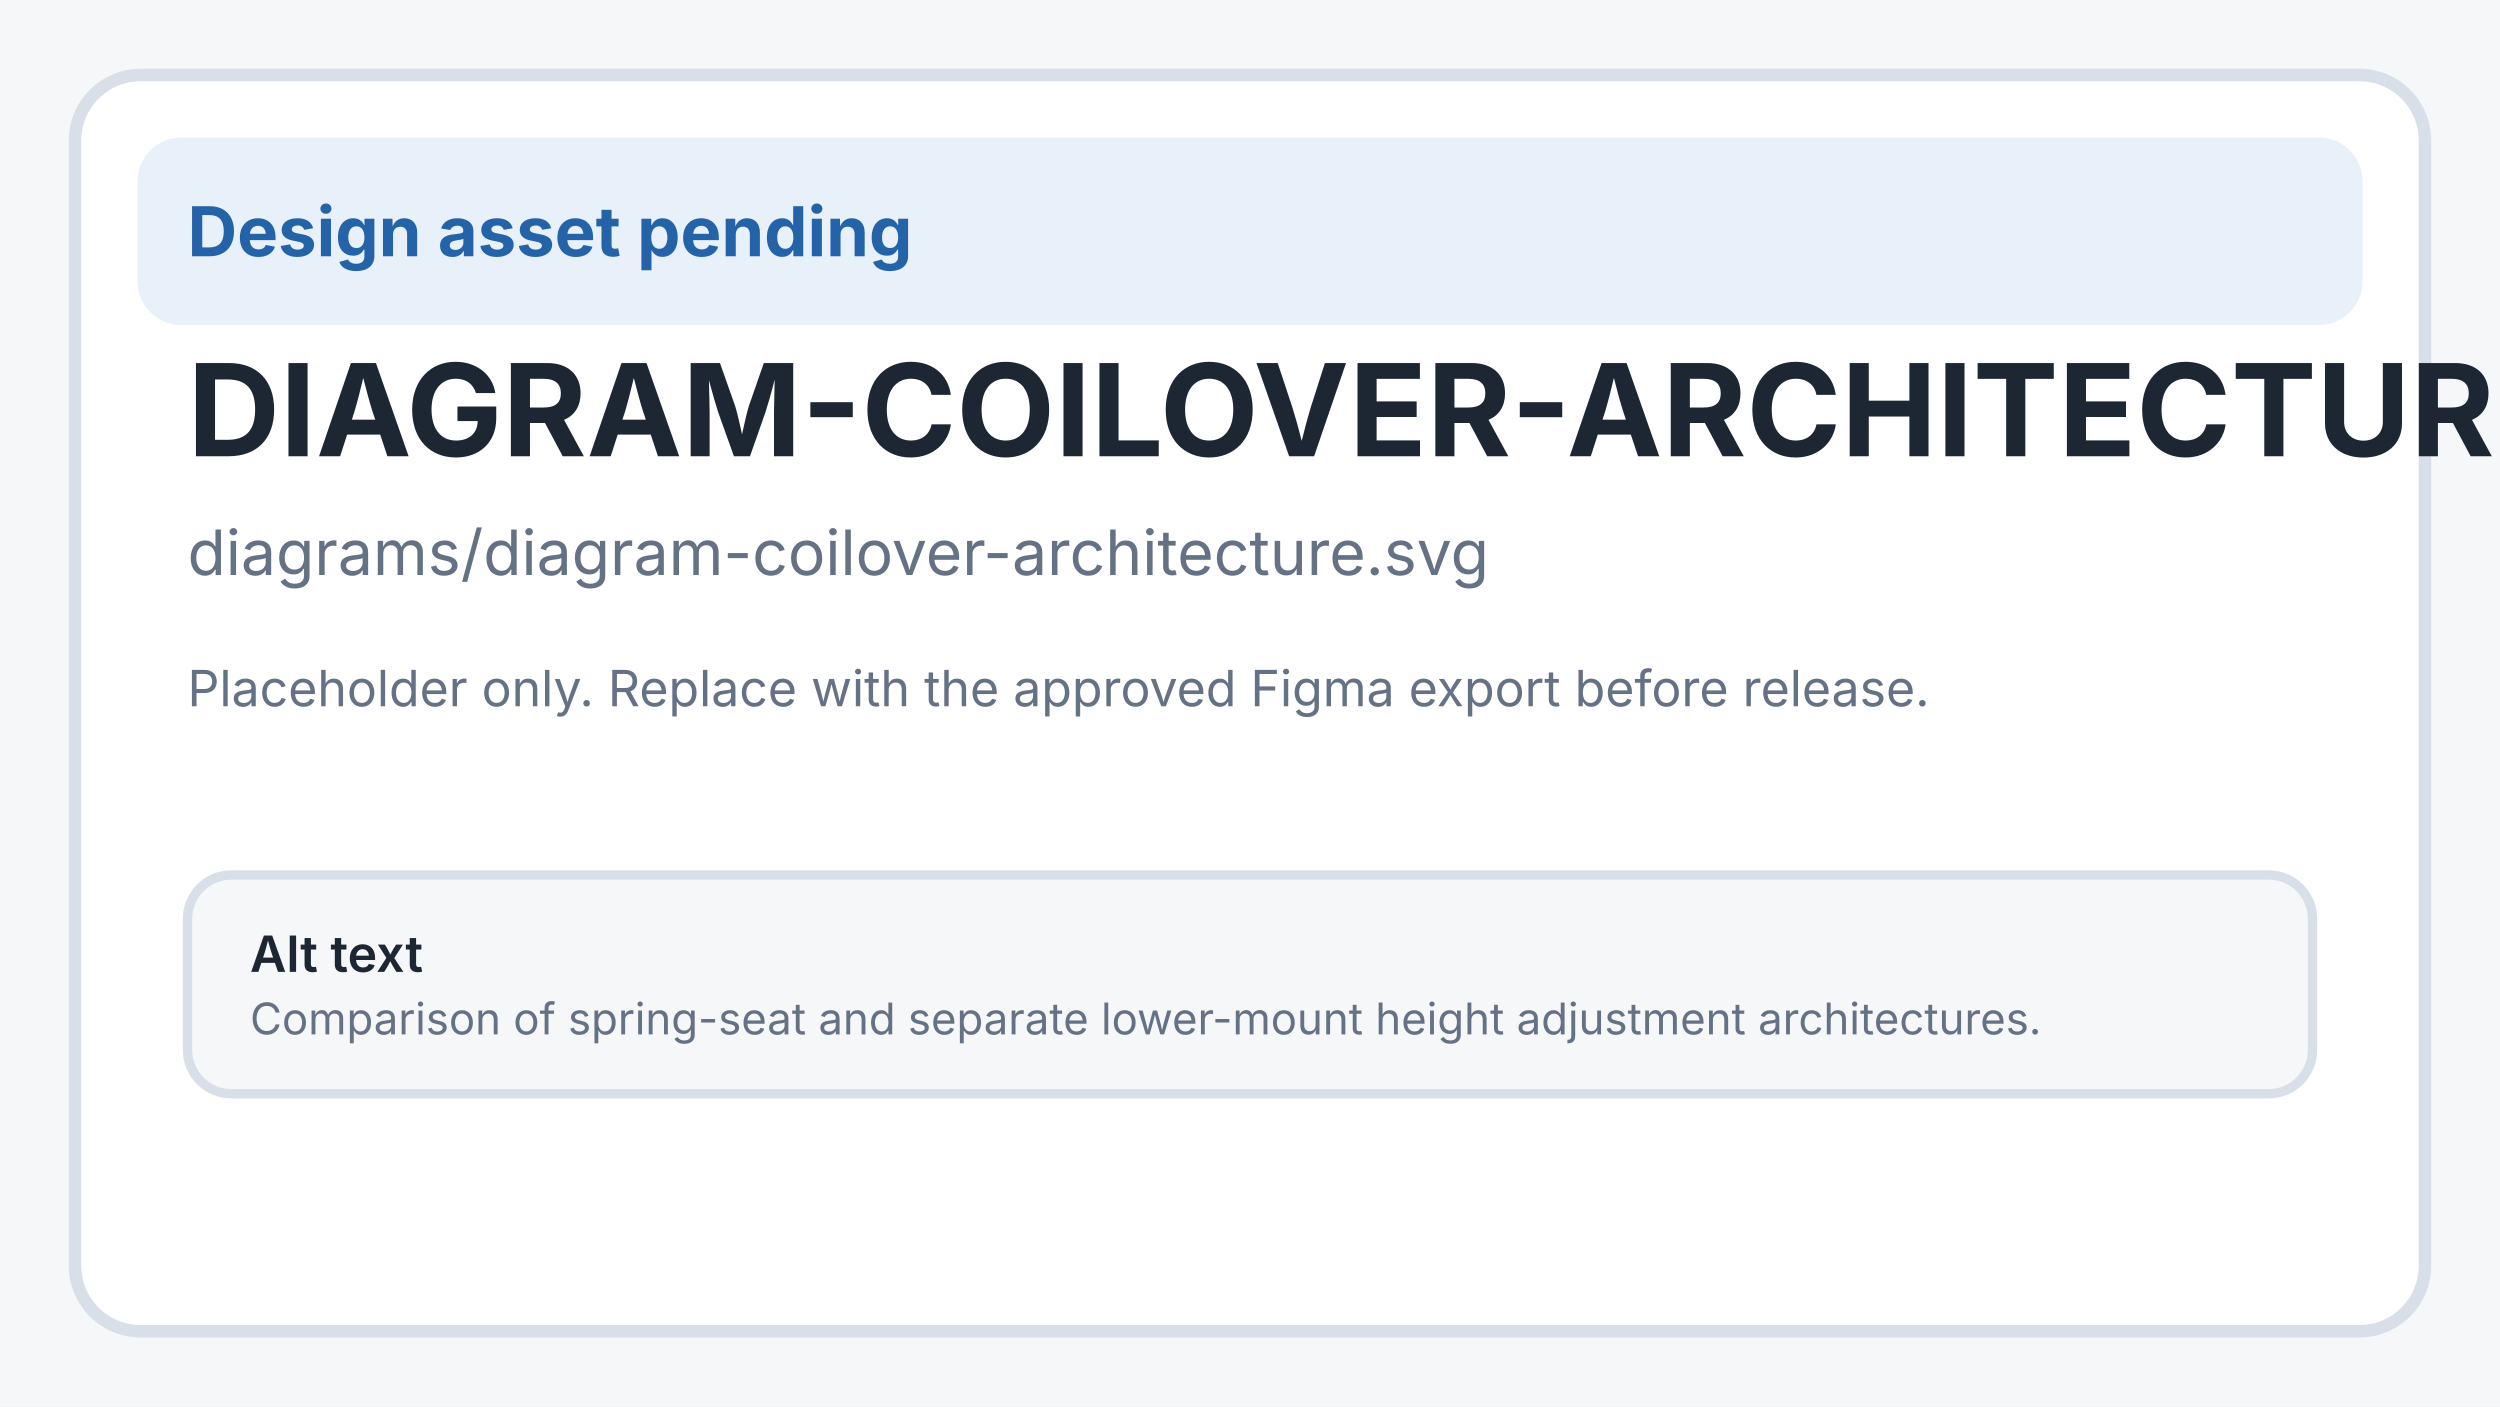
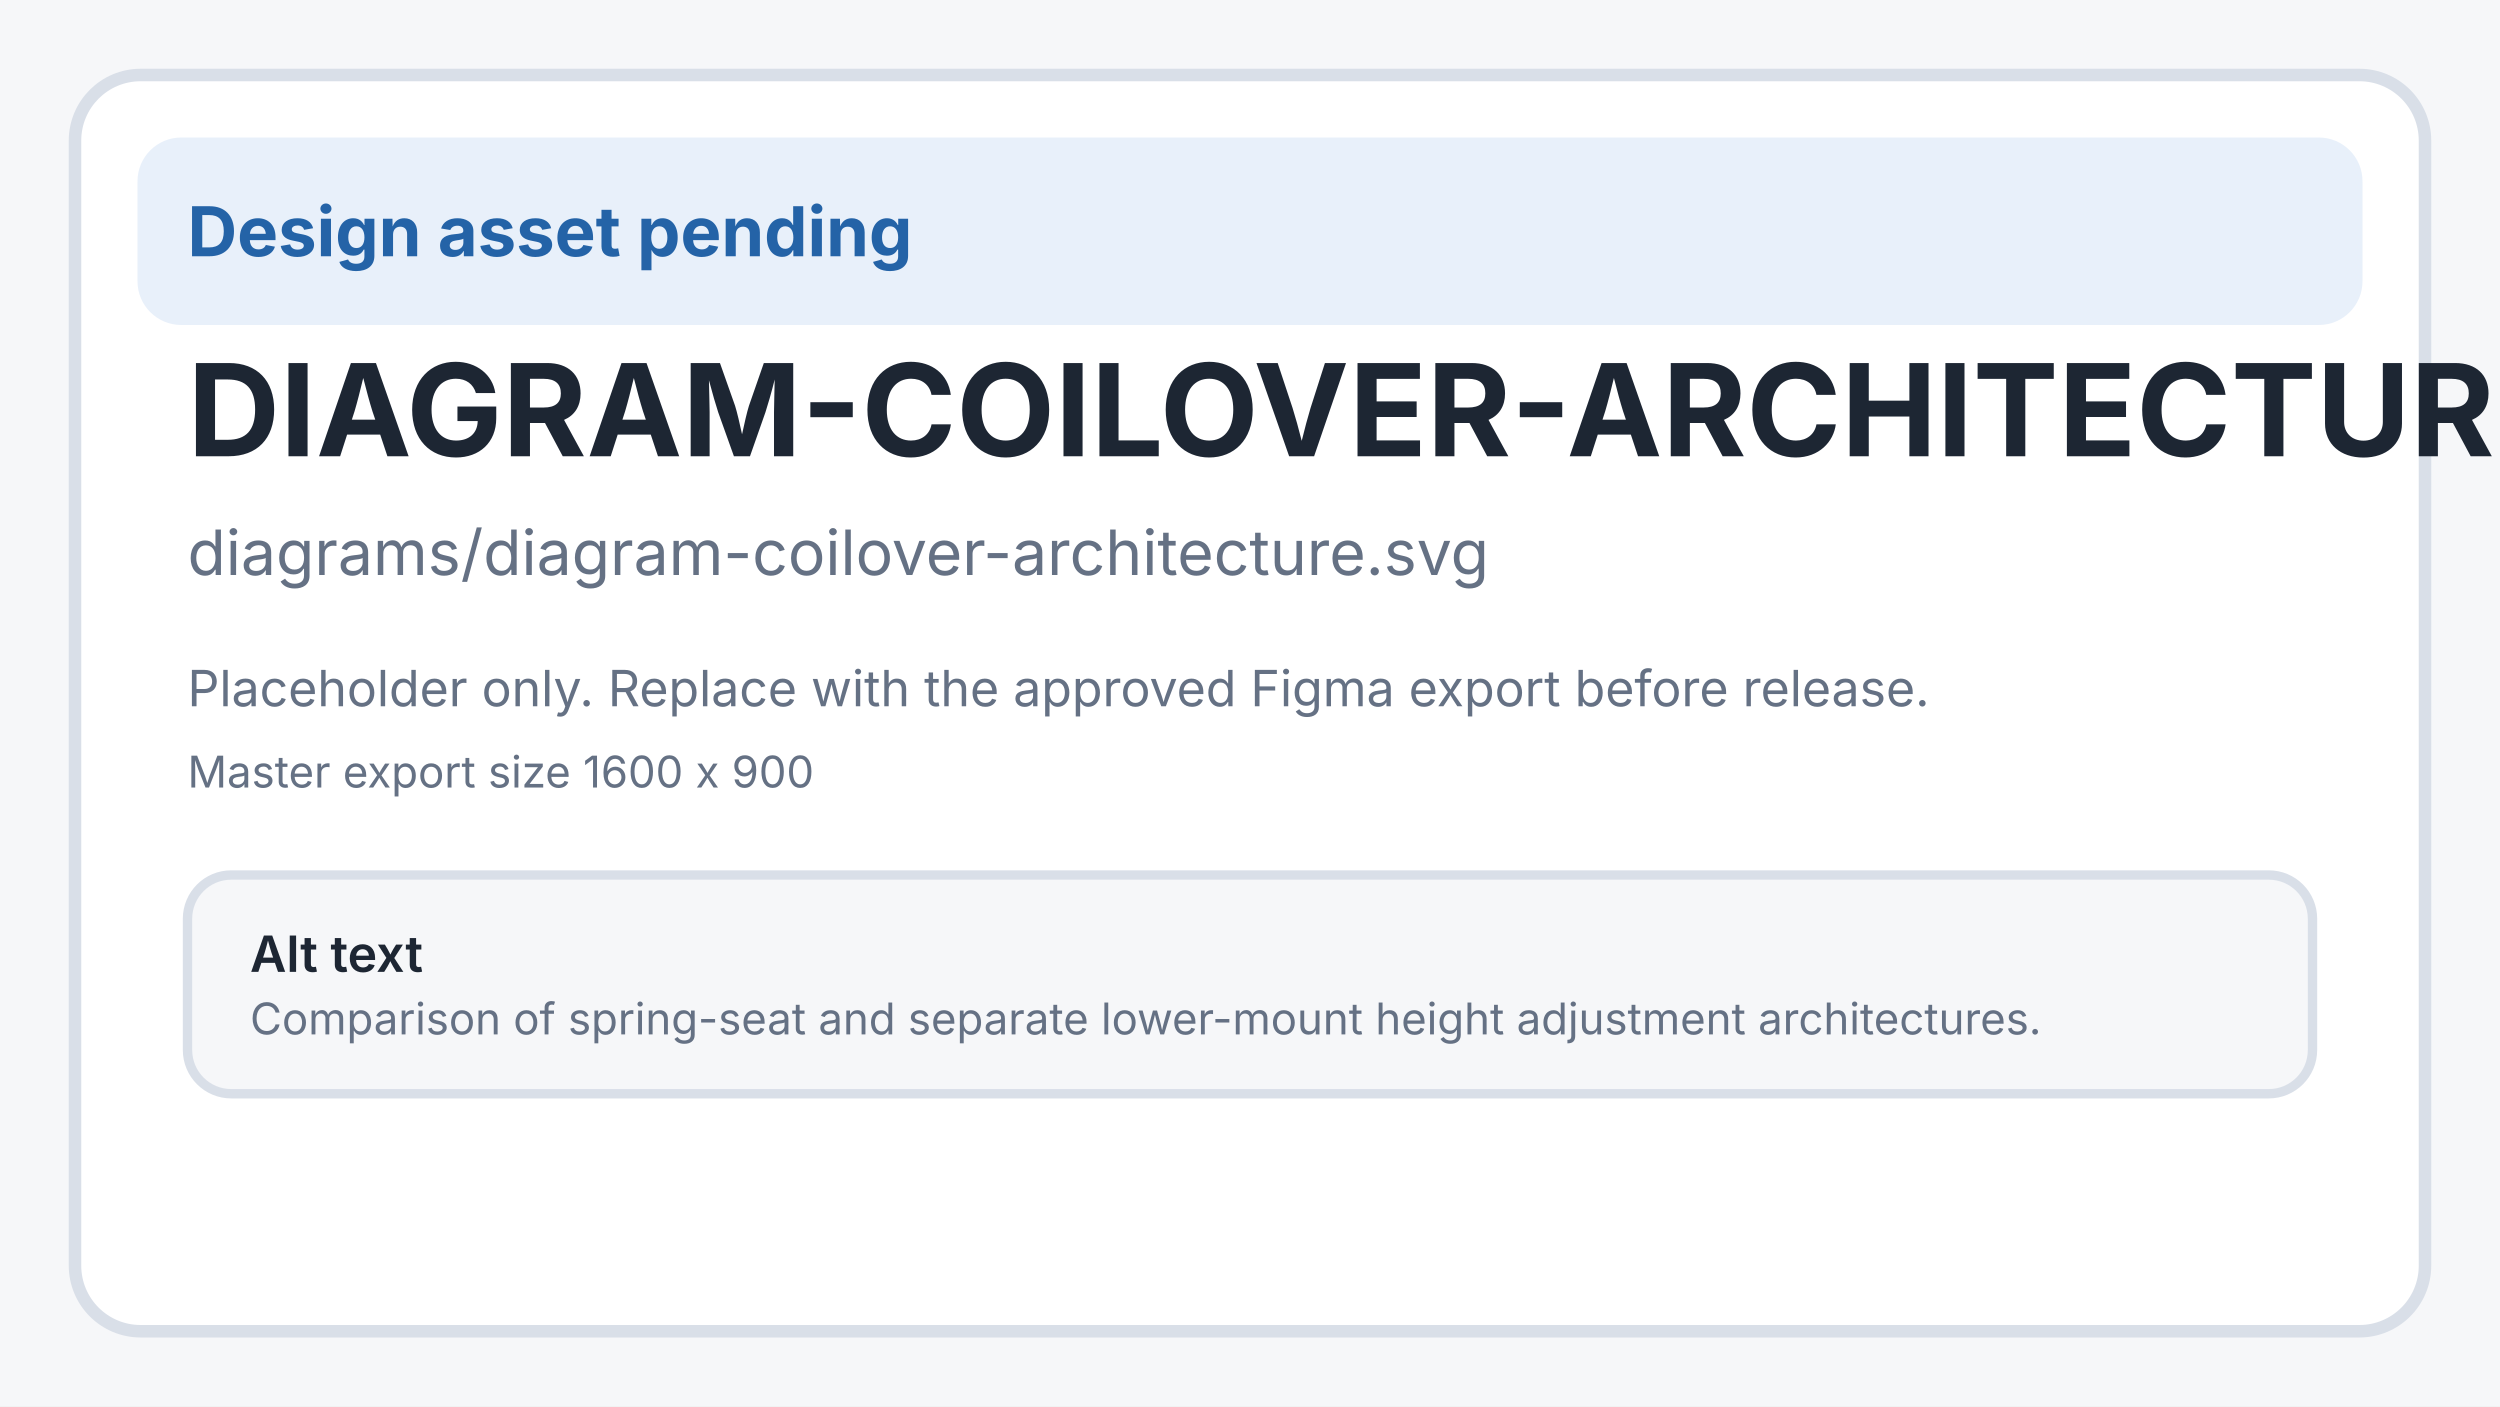
<svg xmlns="http://www.w3.org/2000/svg" viewBox="0 0 1600 900" role="img" aria-labelledby="title desc">
  <rect width="1600" height="900" fill="#F6F7F9" />
  <rect x="48" y="48" width="1504" height="804" rx="42" fill="#FFFFFF" stroke="#D9DFE8" stroke-width="8" />
  <rect x="88" y="88" width="1424" height="120" rx="28" fill="#E8F0FA" />
  <text x="120" y="164" fill="#2463A7" font-family="Inter, Segoe UI, sans-serif" font-size="44" font-weight="700">
    Design asset pending
  </text>
  <text x="120" y="292" fill="#1D2633" font-family="Inter, Segoe UI, sans-serif" font-size="82" font-weight="700">
    DIAGRAM-COILOVER-ARCHITECTURE
  </text>
  <text x="120" y="368" fill="#657184" font-family="Inter, Segoe UI, sans-serif" font-size="40">
    diagrams/diagram-coilover-architecture.svg
  </text>
  <text x="120" y="452" fill="#657184" font-family="Inter, Segoe UI, sans-serif" font-size="32">
    Placeholder only. Replace with the approved Figma export before release.
  </text>
+   <text x="120" y="504" fill="#657184" font-family="Inter, Segoe UI, sans-serif" font-size="28">
+     Master export size 1600 x 900
+   </text>
  <g transform="translate(120 560)">
    <rect width="1360" height="140" rx="28" fill="#F6F7F9" stroke="#D9DFE8" stroke-width="6" />
    <text x="40" y="62" fill="#1D2633" font-family="Inter, Segoe UI, sans-serif" font-size="32" font-weight="600">
      Alt text
    </text>
    <text x="40" y="102" fill="#657184" font-family="Inter, Segoe UI, sans-serif" font-size="28">
      Comparison of spring-seat and separate lower-mount height adjustment architectures.
    </text>
  </g>
</svg>
